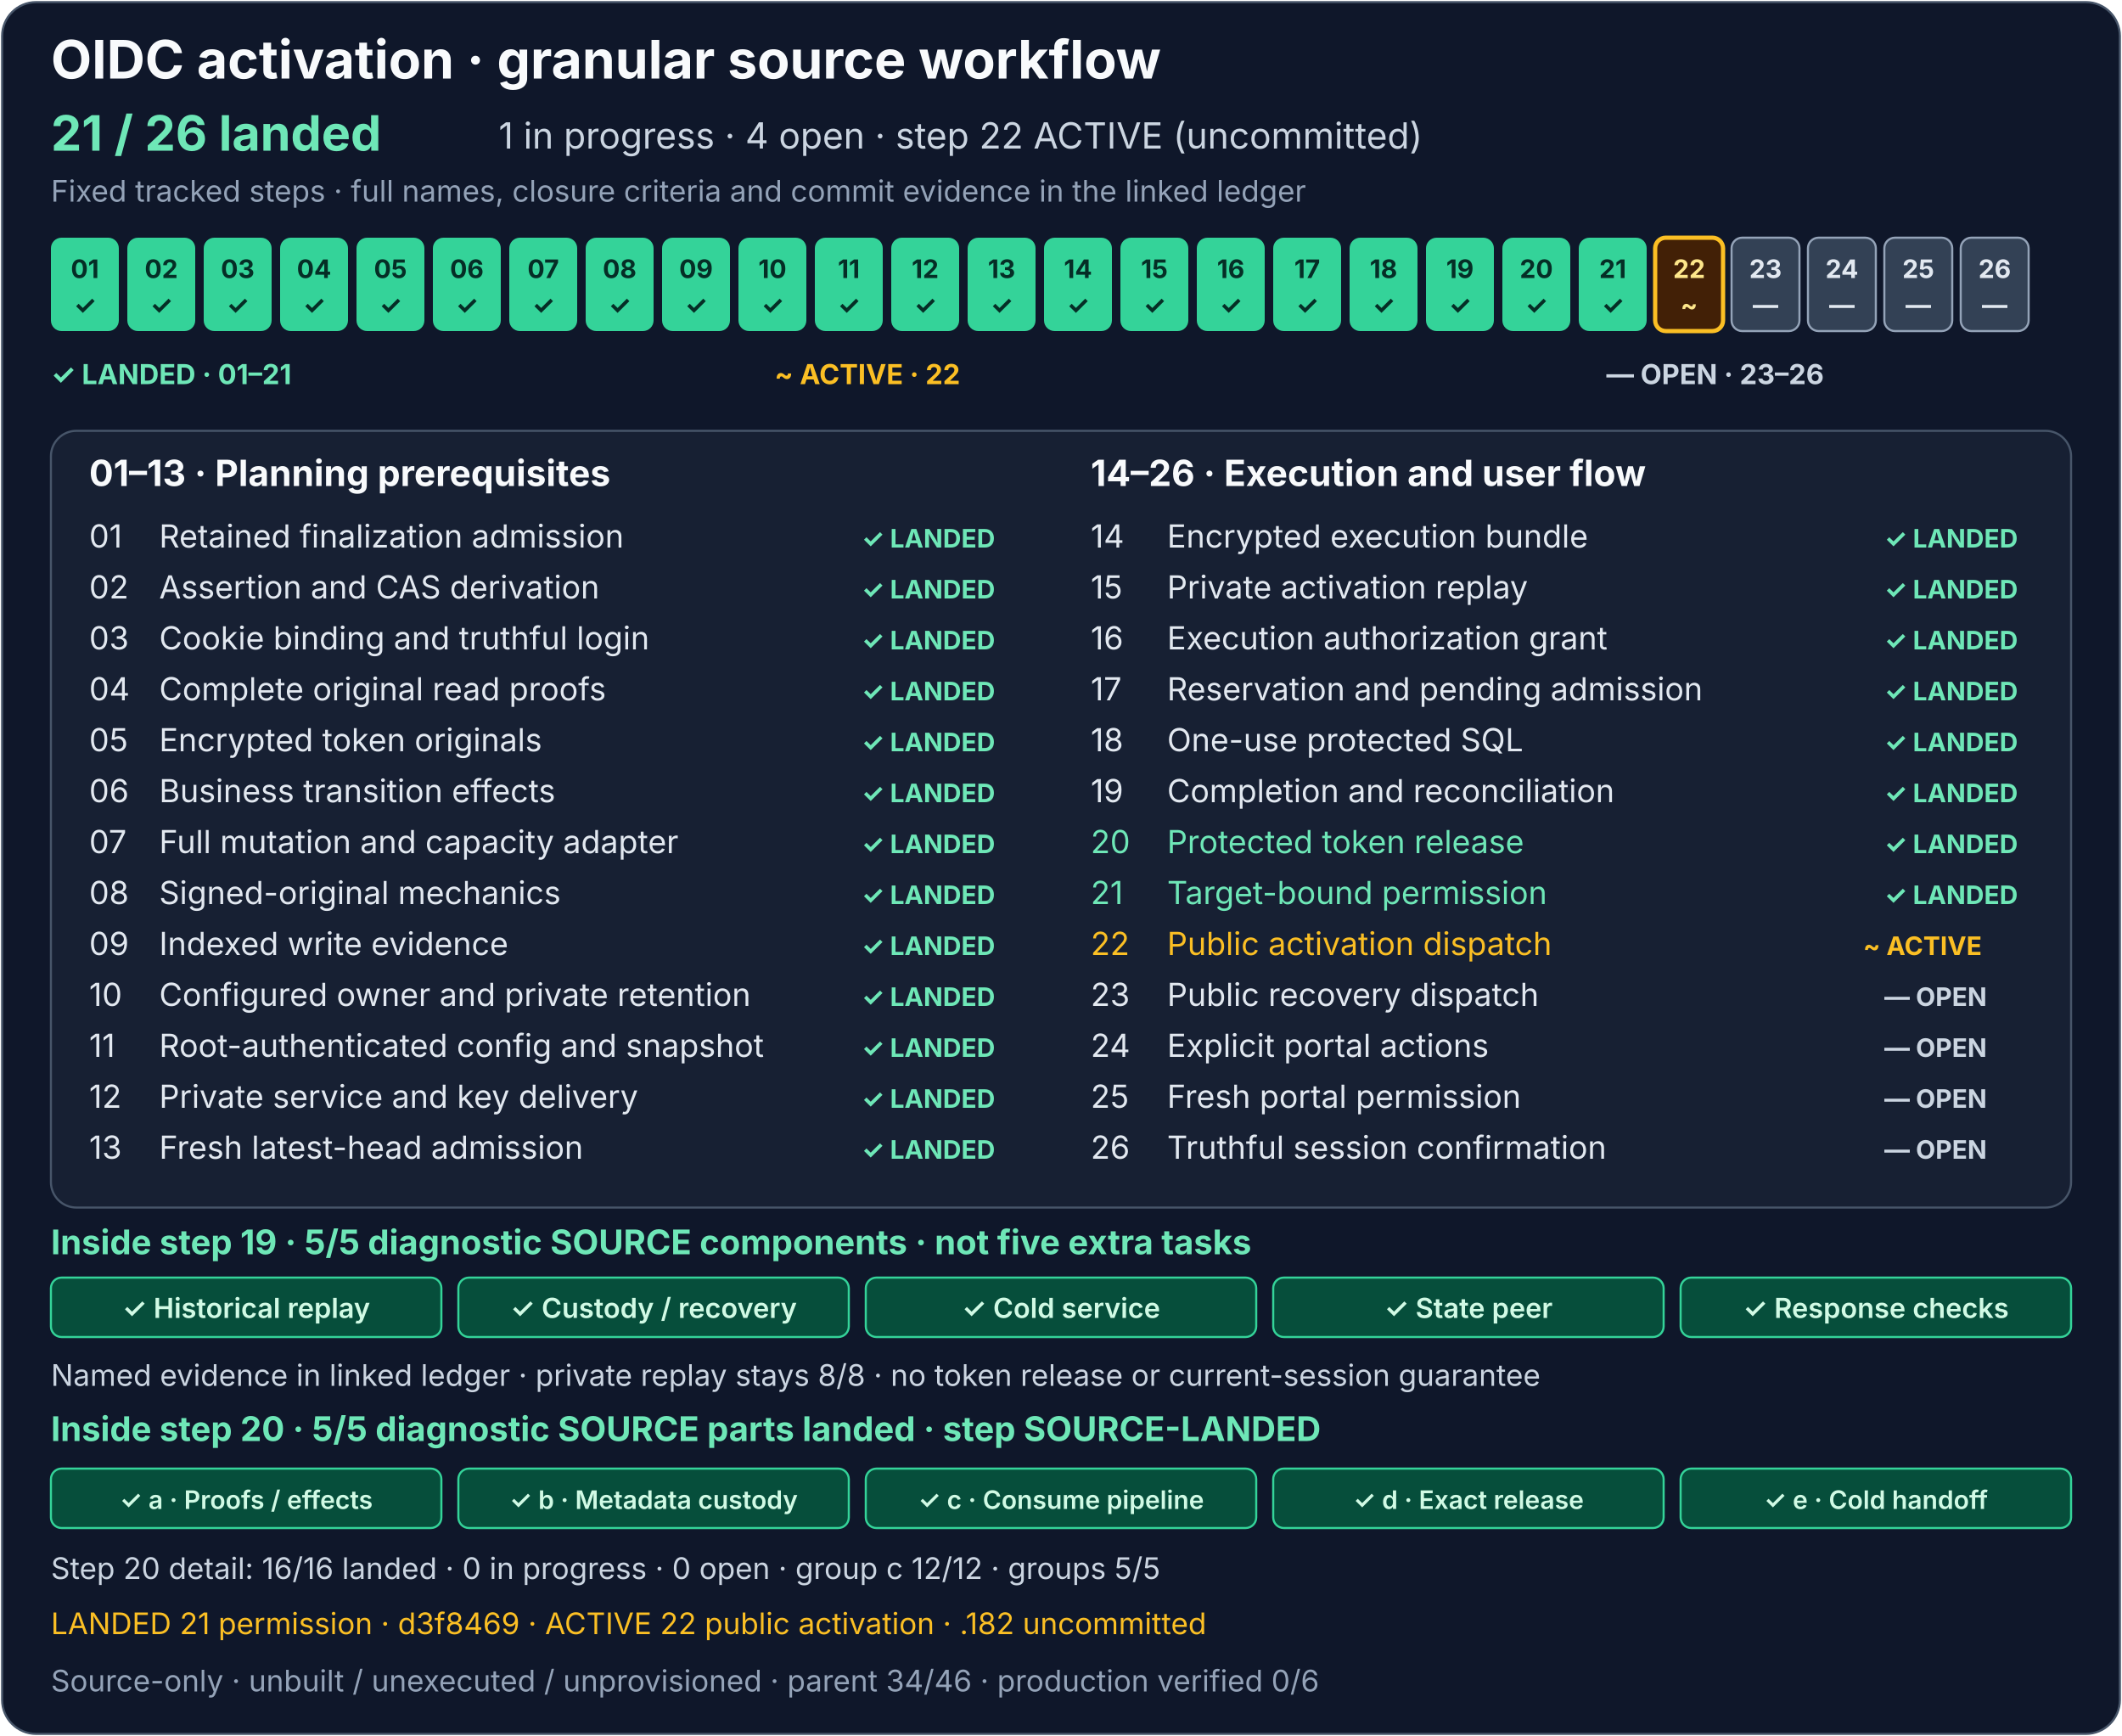
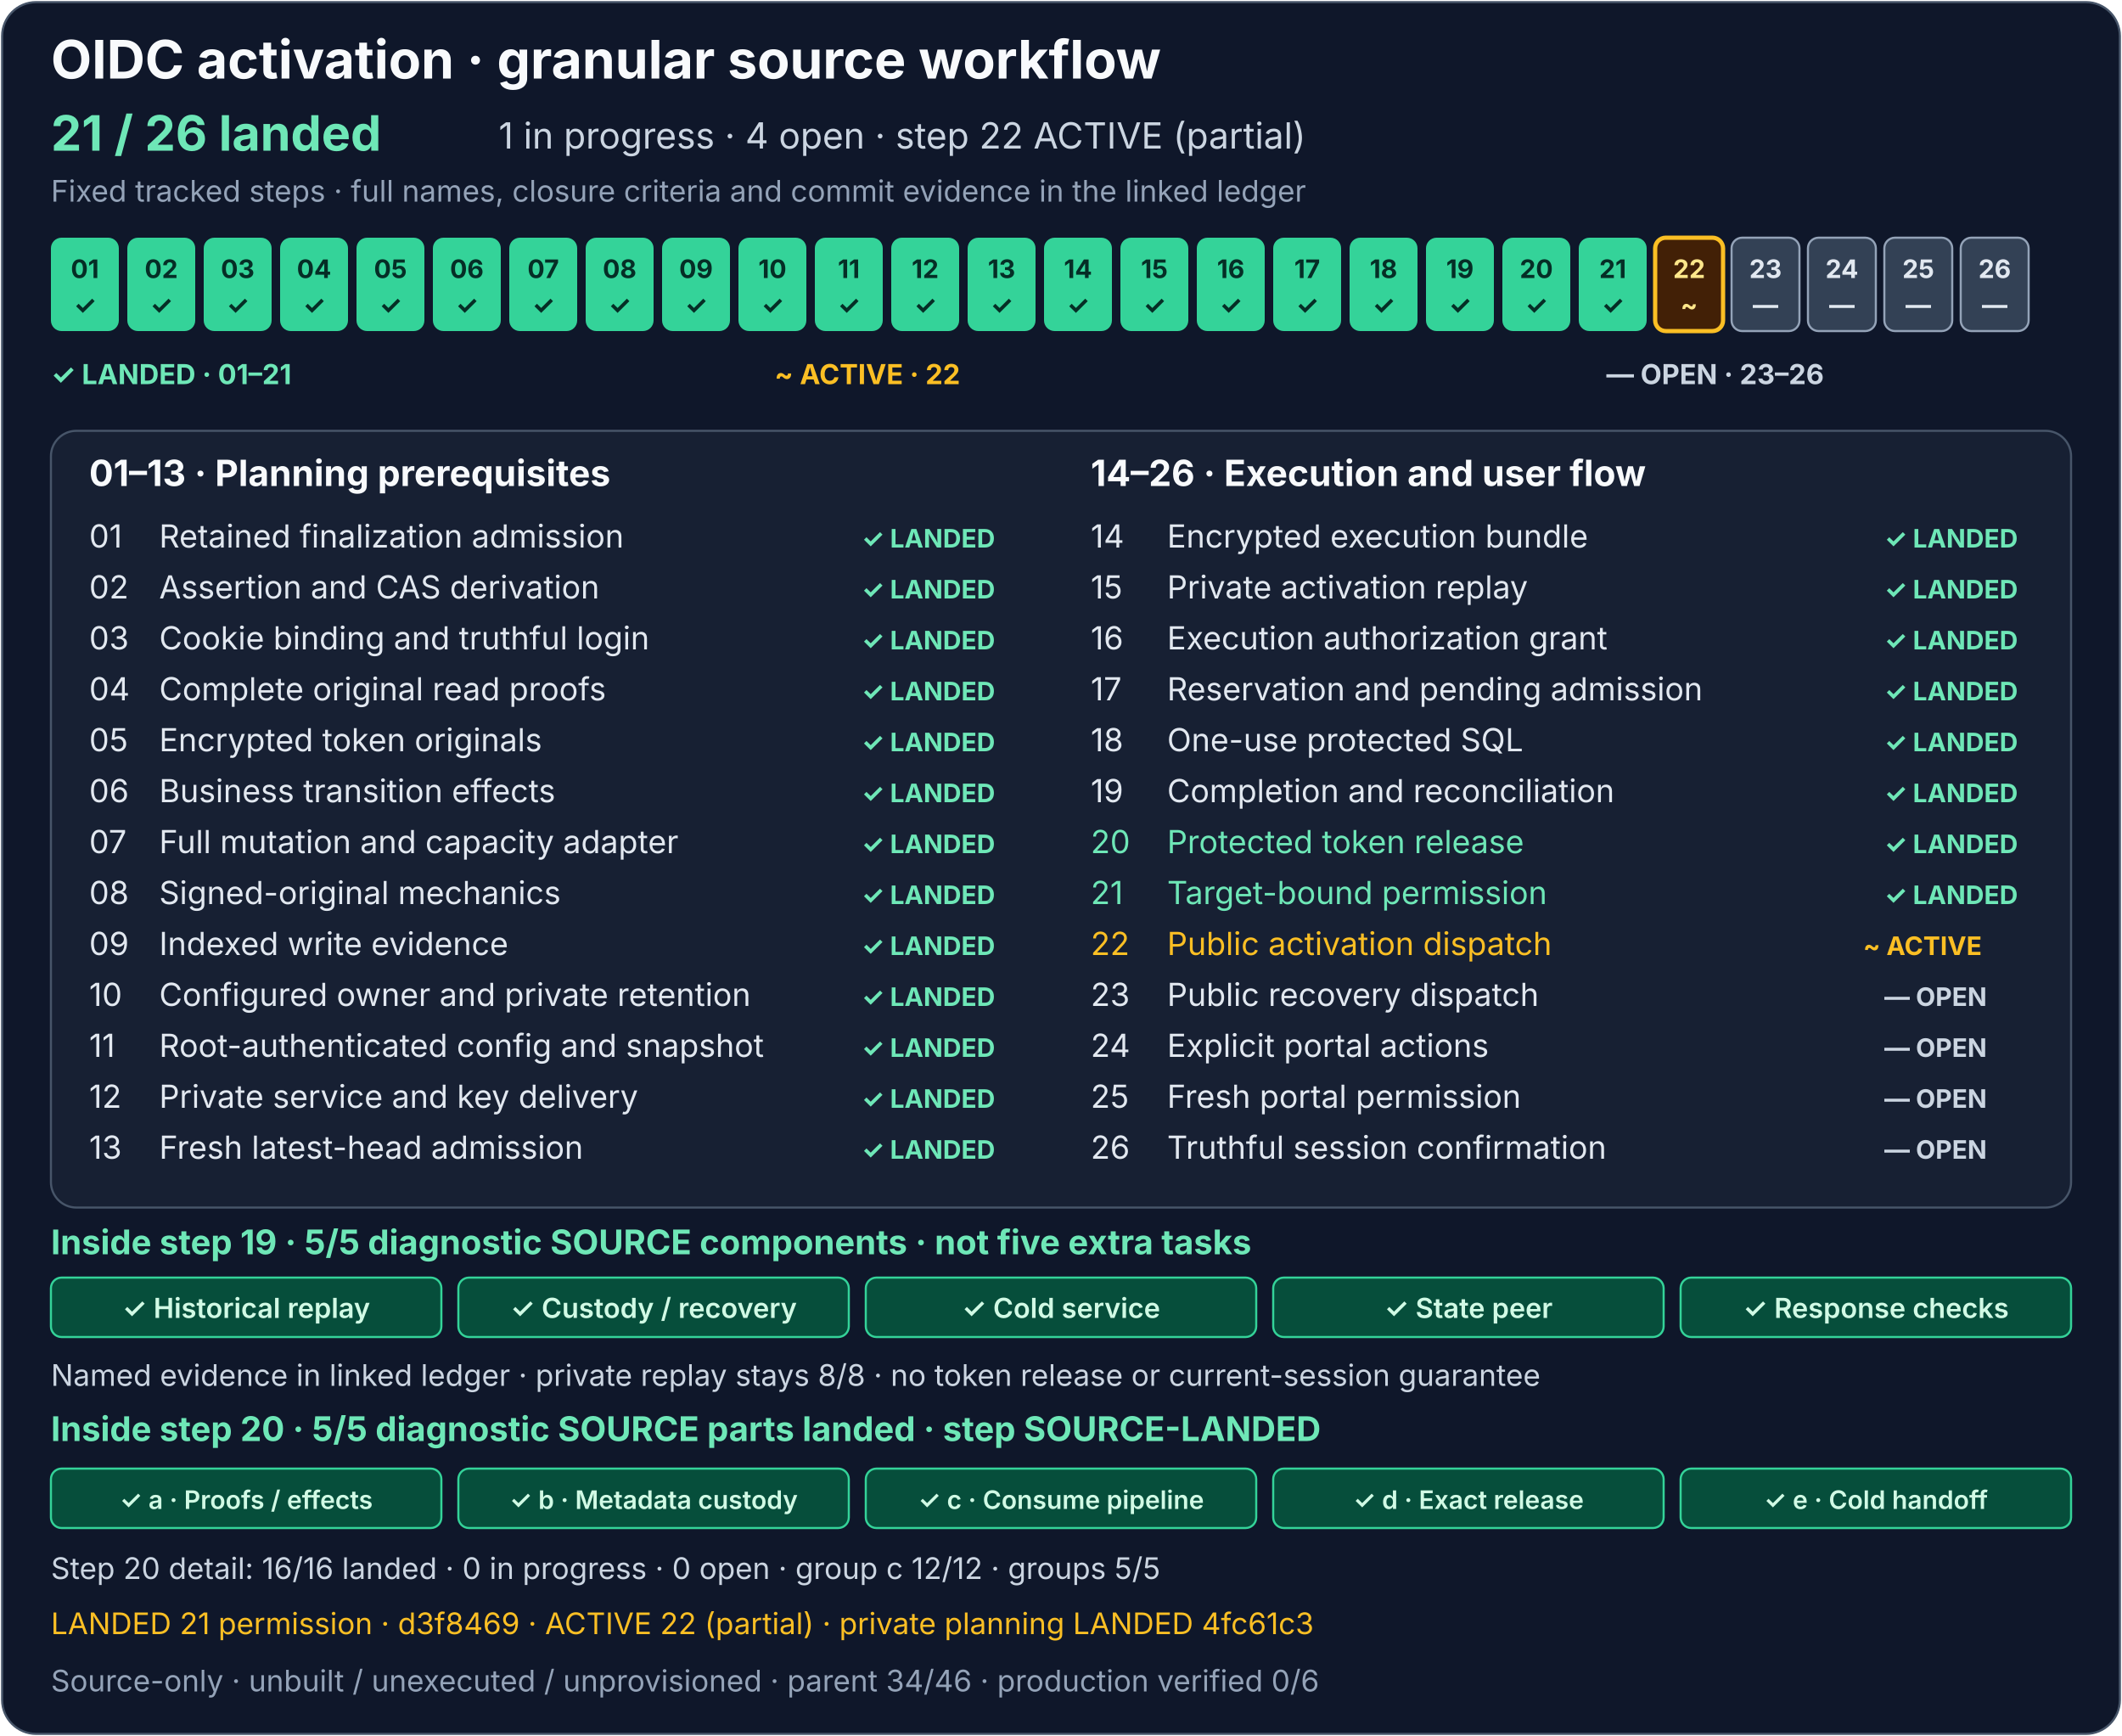
<svg xmlns="http://www.w3.org/2000/svg" width="1000" height="818" viewBox="0 0 1000 818" role="img" aria-labelledby="activation-title activation-description">
  <rect x="1" y="1" width="998" height="816" rx="16" fill="#0f172a" stroke="#475569" />
  <g font-family="system-ui, -apple-system, Segoe UI, sans-serif">
    <text x="24" y="37" fill="#f8fafc" font-size="25" font-weight="700">OIDC activation · granular source workflow</text>
    <text x="24" y="71" fill="#6ee7b7" font-size="23" font-weight="700">21 / 26 landed</text>
-     <text x="235" y="70" fill="#cbd5e1" font-size="17">1 in progress · 4 open · step 22 ACTIVE (uncommitted)</text>
+     <text x="235" y="70" fill="#cbd5e1" font-size="17">1 in progress · 4 open · step 22 ACTIVE (partial)</text>
    <text x="24" y="95" fill="#94a3b8" font-size="14">Fixed tracked steps · full names, closure criteria and commit evidence in the linked ledger</text>
    <g font-size="12" font-weight="700" text-anchor="middle">
      <g fill="#34d399">
        <rect x="24" y="112" width="32" height="44" rx="5" />
        <rect x="60" y="112" width="32" height="44" rx="5" />
        <rect x="96" y="112" width="32" height="44" rx="5" />
        <rect x="132" y="112" width="32" height="44" rx="5" />
        <rect x="168" y="112" width="32" height="44" rx="5" />
        <rect x="204" y="112" width="32" height="44" rx="5" />
        <rect x="240" y="112" width="32" height="44" rx="5" />
        <rect x="276" y="112" width="32" height="44" rx="5" />
        <rect x="312" y="112" width="32" height="44" rx="5" />
        <rect x="348" y="112" width="32" height="44" rx="5" />
        <rect x="384" y="112" width="32" height="44" rx="5" />
        <rect x="420" y="112" width="32" height="44" rx="5" />
        <rect x="456" y="112" width="32" height="44" rx="5" />
        <rect x="492" y="112" width="32" height="44" rx="5" />
      </g>
      <rect x="528" y="112" width="32" height="44" rx="5" fill="#34d399" />
      <g fill="#334155" stroke="#94a3b8">
        <rect x="564" y="112" width="32" height="44" rx="5" fill="#34d399" stroke="none" />
        <rect x="600" y="112" width="32" height="44" rx="5" fill="#34d399" stroke="none" />
        <rect x="636" y="112" width="32" height="44" rx="5" fill="#34d399" stroke="none" />
        <rect x="672" y="112" width="32" height="44" rx="5" fill="#34d399" stroke="none" />
        <rect x="708" y="112" width="32" height="44" rx="5" fill="#34d399" stroke="none" />
        <rect x="744" y="112" width="32" height="44" rx="5" fill="#34d399" stroke="none" />
        <rect x="780" y="112" width="32" height="44" rx="5" fill="#422006" stroke="#fbbf24" stroke-width="2" />
        <rect x="816" y="112" width="32" height="44" rx="5" />
        <rect x="852" y="112" width="32" height="44" rx="5" />
        <rect x="888" y="112" width="32" height="44" rx="5" />
        <rect x="924" y="112" width="32" height="44" rx="5" />
      </g>
      <g fill="#052e26">
        <text x="40" y="131">01</text>
        <text x="76" y="131">02</text>
        <text x="112" y="131">03</text>
        <text x="148" y="131">04</text>
        <text x="184" y="131">05</text>
        <text x="220" y="131">06</text>
        <text x="256" y="131">07</text>
        <text x="292" y="131">08</text>
        <text x="328" y="131">09</text>
        <text x="364" y="131">10</text>
        <text x="400" y="131">11</text>
        <text x="436" y="131">12</text>
        <text x="472" y="131">13</text>
        <text x="508" y="131">14</text>
        <text x="40" y="148">✓</text>
        <text x="76" y="148">✓</text>
        <text x="112" y="148">✓</text>
        <text x="148" y="148">✓</text>
        <text x="184" y="148">✓</text>
        <text x="220" y="148">✓</text>
        <text x="256" y="148">✓</text>
        <text x="292" y="148">✓</text>
        <text x="328" y="148">✓</text>
        <text x="364" y="148">✓</text>
        <text x="400" y="148">✓</text>
        <text x="436" y="148">✓</text>
        <text x="472" y="148">✓</text>
        <text x="508" y="148">✓</text>
      </g>
      <g fill="#052e26">
        <text x="544" y="131">15</text>
        <text x="544" y="148">✓</text>
      </g>
      <g fill="#e2e8f0">
        <text x="580" y="131" fill="#052e26">16</text>
        <text x="616" y="131" fill="#052e26">17</text>
        <text x="652" y="131" fill="#052e26">18</text>
        <text x="688" y="131" fill="#052e26">19</text>
        <text x="724" y="131" fill="#052e26">20</text>
        <text x="760" y="131" fill="#052e26">21</text>
        <text x="796" y="131" fill="#fde68a">22</text>
        <text x="832" y="131">23</text>
        <text x="868" y="131">24</text>
        <text x="904" y="131">25</text>
        <text x="940" y="131">26</text>
        <text x="580" y="148" fill="#052e26">✓</text>
        <text x="616" y="148" fill="#052e26">✓</text>
        <text x="652" y="148" fill="#052e26">✓</text>
        <text x="688" y="148" fill="#052e26">✓</text>
        <text x="724" y="148" fill="#052e26">✓</text>
        <text x="760" y="148" fill="#052e26">✓</text>
        <text x="796" y="148" fill="#fde68a">~</text>
        <text x="832" y="148">—</text>
        <text x="868" y="148">—</text>
        <text x="904" y="148">—</text>
        <text x="940" y="148">—</text>
      </g>
    </g>
    <g font-size="13" font-weight="700">
      <text x="24" y="181" fill="#6ee7b7">✓ LANDED · 01–21</text>
      <text x="365" y="181" fill="#fbbf24">~ ACTIVE · 22</text>
      <text x="757" y="181" fill="#cbd5e1">— OPEN · 23–26</text>
    </g>
    <rect x="24" y="203" width="952" height="366" rx="12" fill="#172033" stroke="#475569" />
    <text x="42" y="229" fill="#f8fafc" font-size="17" font-weight="700">01–13 · Planning prerequisites</text>
    <text x="514" y="229" fill="#f8fafc" font-size="17" font-weight="700">14–26 · Execution and user flow</text>
    <g font-size="15" fill="#e2e8f0">
      <text x="42" y="258">01</text>
      <text x="75" y="258">Retained finalization admission</text>
      <text x="42" y="282">02</text>
      <text x="75" y="282">Assertion and CAS derivation</text>
      <text x="42" y="306">03</text>
      <text x="75" y="306">Cookie binding and truthful login</text>
      <text x="42" y="330">04</text>
      <text x="75" y="330">Complete original read proofs</text>
      <text x="42" y="354">05</text>
      <text x="75" y="354">Encrypted token originals</text>
      <text x="42" y="378">06</text>
      <text x="75" y="378">Business transition effects</text>
      <text x="42" y="402">07</text>
      <text x="75" y="402">Full mutation and capacity adapter</text>
      <text x="42" y="426">08</text>
      <text x="75" y="426">Signed-original mechanics</text>
      <text x="42" y="450">09</text>
      <text x="75" y="450">Indexed write evidence</text>
      <text x="42" y="474">10</text>
      <text x="75" y="474">Configured owner and private retention</text>
      <text x="42" y="498">11</text>
      <text x="75" y="498">Root-authenticated config and snapshot</text>
      <text x="42" y="522">12</text>
      <text x="75" y="522">Private service and key delivery</text>
      <text x="42" y="546">13</text>
      <text x="75" y="546">Fresh latest-head admission</text>
      <text x="514" y="258">14</text>
      <text x="550" y="258">Encrypted execution bundle</text>
      <text x="514" y="282">15</text>
      <text x="550" y="282">Private activation replay</text>
      <text x="514" y="306">16</text>
      <text x="550" y="306">Execution authorization grant</text>
      <text x="514" y="330">17</text>
      <text x="550" y="330">Reservation and pending admission</text>
      <text x="514" y="354">18</text>
      <text x="550" y="354">One-use protected SQL</text>
      <text x="514" y="378">19</text>
      <text x="550" y="378">Completion and reconciliation</text>
      <text x="514" y="402" fill="#6ee7b7">20</text>
      <text x="550" y="402" fill="#6ee7b7">Protected token release</text>
      <text x="514" y="426" fill="#6ee7b7">21</text>
      <text x="550" y="426" fill="#6ee7b7">Target-bound permission</text>
      <text x="514" y="450" fill="#fbbf24">22</text>
      <text x="550" y="450" fill="#fbbf24">Public activation dispatch</text>
      <text x="514" y="474">23</text>
      <text x="550" y="474">Public recovery dispatch</text>
      <text x="514" y="498">24</text>
      <text x="550" y="498">Explicit portal actions</text>
      <text x="514" y="522">25</text>
      <text x="550" y="522">Fresh portal permission</text>
      <text x="514" y="546">26</text>
      <text x="550" y="546">Truthful session confirmation</text>
    </g>
    <g font-size="12" font-weight="700" fill="#6ee7b7">
      <text x="406" y="258">✓ LANDED</text>
      <text x="406" y="282">✓ LANDED</text>
      <text x="406" y="306">✓ LANDED</text>
      <text x="406" y="330">✓ LANDED</text>
      <text x="406" y="354">✓ LANDED</text>
      <text x="406" y="378">✓ LANDED</text>
      <text x="406" y="402">✓ LANDED</text>
      <text x="406" y="426">✓ LANDED</text>
      <text x="406" y="450">✓ LANDED</text>
      <text x="406" y="474">✓ LANDED</text>
      <text x="406" y="498">✓ LANDED</text>
      <text x="406" y="522">✓ LANDED</text>
      <text x="406" y="546">✓ LANDED</text>
      <text x="888" y="258">✓ LANDED</text>
      <text x="888" y="282">✓ LANDED</text>
      <text x="888" y="306">✓ LANDED</text>
      <text x="888" y="330">✓ LANDED</text>
      <text x="888" y="354">✓ LANDED</text>
      <text x="888" y="378">✓ LANDED</text>
      <text x="888" y="402" fill="#6ee7b7">✓ LANDED</text>
      <text x="888" y="426" fill="#6ee7b7">✓ LANDED</text>
      <text x="878" y="450" fill="#fbbf24">~ ACTIVE</text>
      <text x="888" y="474" fill="#cbd5e1">— OPEN</text>
      <text x="888" y="498" fill="#cbd5e1">— OPEN</text>
      <text x="888" y="522" fill="#cbd5e1">— OPEN</text>
      <text x="888" y="546" fill="#cbd5e1">— OPEN</text>
    </g>
    <text x="24" y="591" fill="#6ee7b7" font-size="16" font-weight="700">Inside step 19 · 5/5 diagnostic SOURCE components · not five extra tasks</text>
    <g fill="#064e3b" stroke="#34d399">
      <rect x="24" y="602" width="184" height="28" rx="5" />
      <rect x="216" y="602" width="184" height="28" rx="5" />
      <rect x="408" y="602" width="184" height="28" rx="5" />
      <rect x="600" y="602" width="184" height="28" rx="5" />
      <rect x="792" y="602" width="184" height="28" rx="5" />
    </g>
    <g fill="#d1fae5" font-size="13" font-weight="600" text-anchor="middle">
      <text x="116" y="621">✓ Historical replay</text>
      <text x="308" y="621">✓ Custody / recovery</text>
      <text x="500" y="621">✓ Cold service</text>
      <text x="692" y="621">✓ State peer</text>
      <text x="884" y="621">✓ Response checks</text>
    </g>
    <text x="24" y="653" fill="#cbd5e1" font-size="14">Named evidence in linked ledger · private replay stays 8/8 · no token release or current-session guarantee</text>
    <text x="24" y="679" fill="#6ee7b7" font-size="16" font-weight="700">Inside step 20 · 5/5 diagnostic SOURCE parts landed · step SOURCE-LANDED</text>
    <g>
      <rect x="24" y="692" width="184" height="28" rx="5" fill="#064e3b" stroke="#34d399" />
      <rect x="216" y="692" width="184" height="28" rx="5" fill="#064e3b" stroke="#34d399" />
      <rect x="408" y="692" width="184" height="28" rx="5" fill="#064e3b" stroke="#34d399" />
      <rect x="600" y="692" width="184" height="28" rx="5" fill="#064e3b" stroke="#34d399" />
      <rect x="792" y="692" width="184" height="28" rx="5" fill="#064e3b" stroke="#34d399" />
    </g>
    <g font-size="12" font-weight="600" text-anchor="middle">
      <text x="116" y="711" fill="#d1fae5">✓ a · Proofs / effects</text>
      <text x="308" y="711" fill="#d1fae5">✓ b · Metadata custody</text>
      <text x="500" y="711" fill="#d1fae5">✓ c · Consume pipeline</text>
      <text x="692" y="711" fill="#d1fae5">✓ d · Exact release</text>
      <text x="884" y="711" fill="#d1fae5">✓ e · Cold handoff</text>
    </g>
    <text x="24" y="744" fill="#cbd5e1" font-size="14">Step 20 detail: 16/16 landed · 0 in progress · 0 open · group c 12/12 · groups 5/5</text>
    <a href="../production-status.md#public-actions-f085">
-       <text x="24" y="770" fill="#fbbf24" font-size="14">LANDED 21 permission · d3f8469 · ACTIVE 22 public activation · .182 uncommitted</text>
+       <text x="24" y="770" fill="#fbbf24" font-size="14">LANDED 21 permission · d3f8469 · ACTIVE 22 (partial) · private planning LANDED 4fc61c3</text>
    </a>
    <text x="24" y="797" fill="#94a3b8" font-size="14">Source-only · unbuilt / unexecuted / unprovisioned · parent 34/46 · production verified 0/6</text>
  </g>
</svg>
